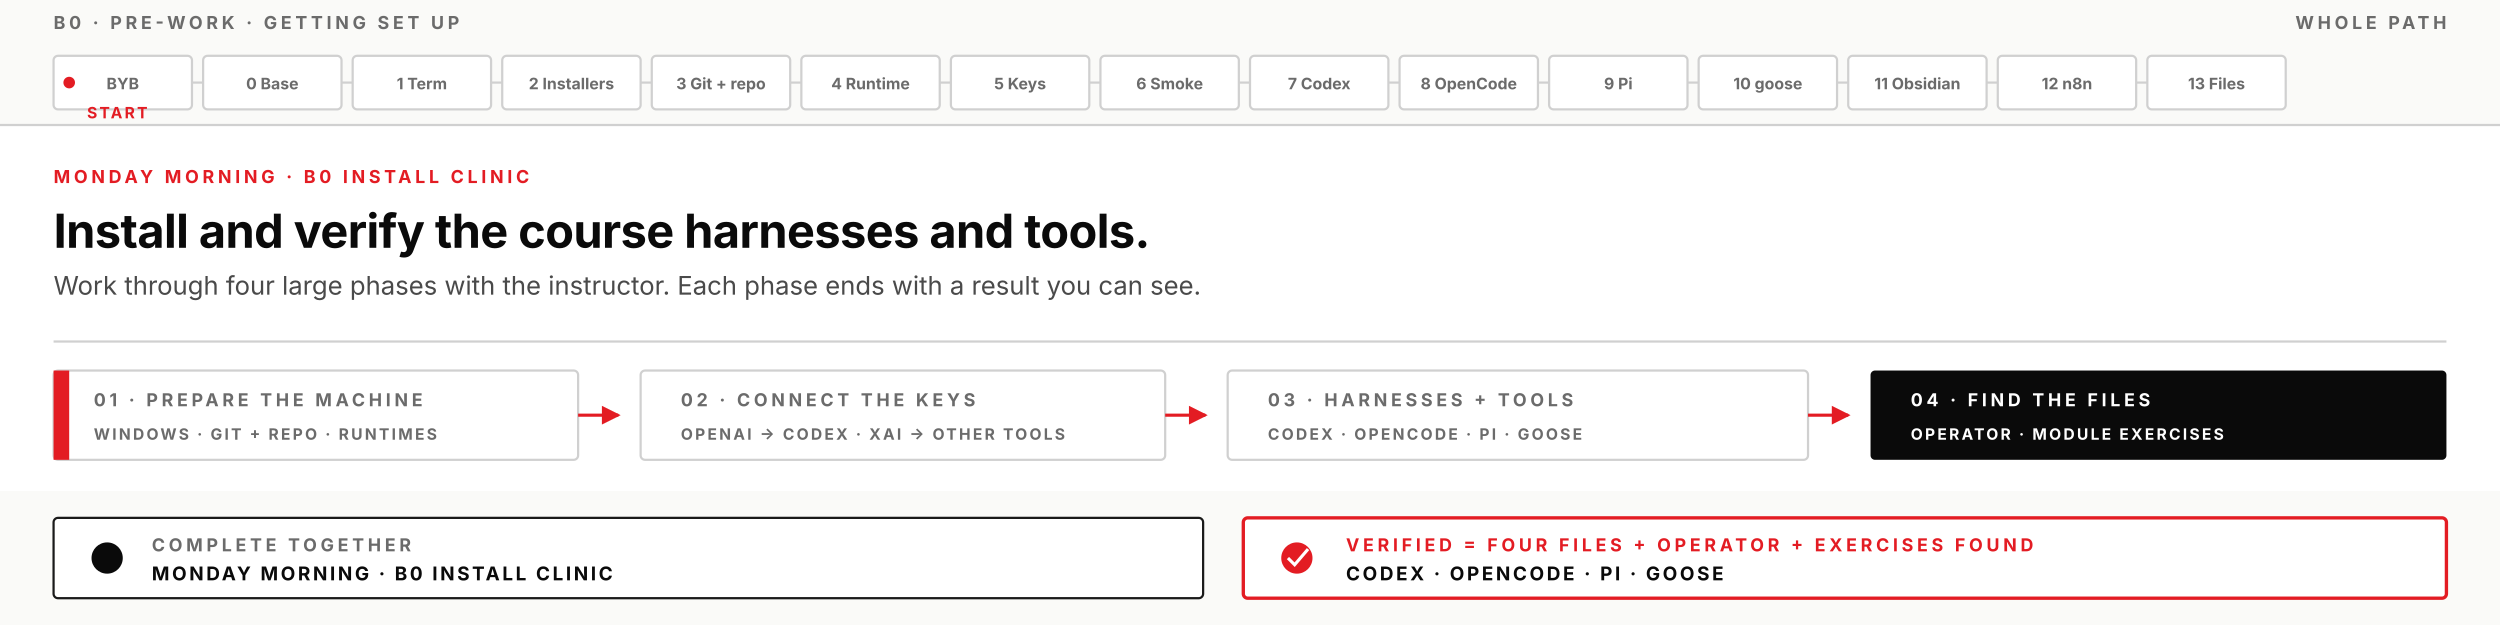
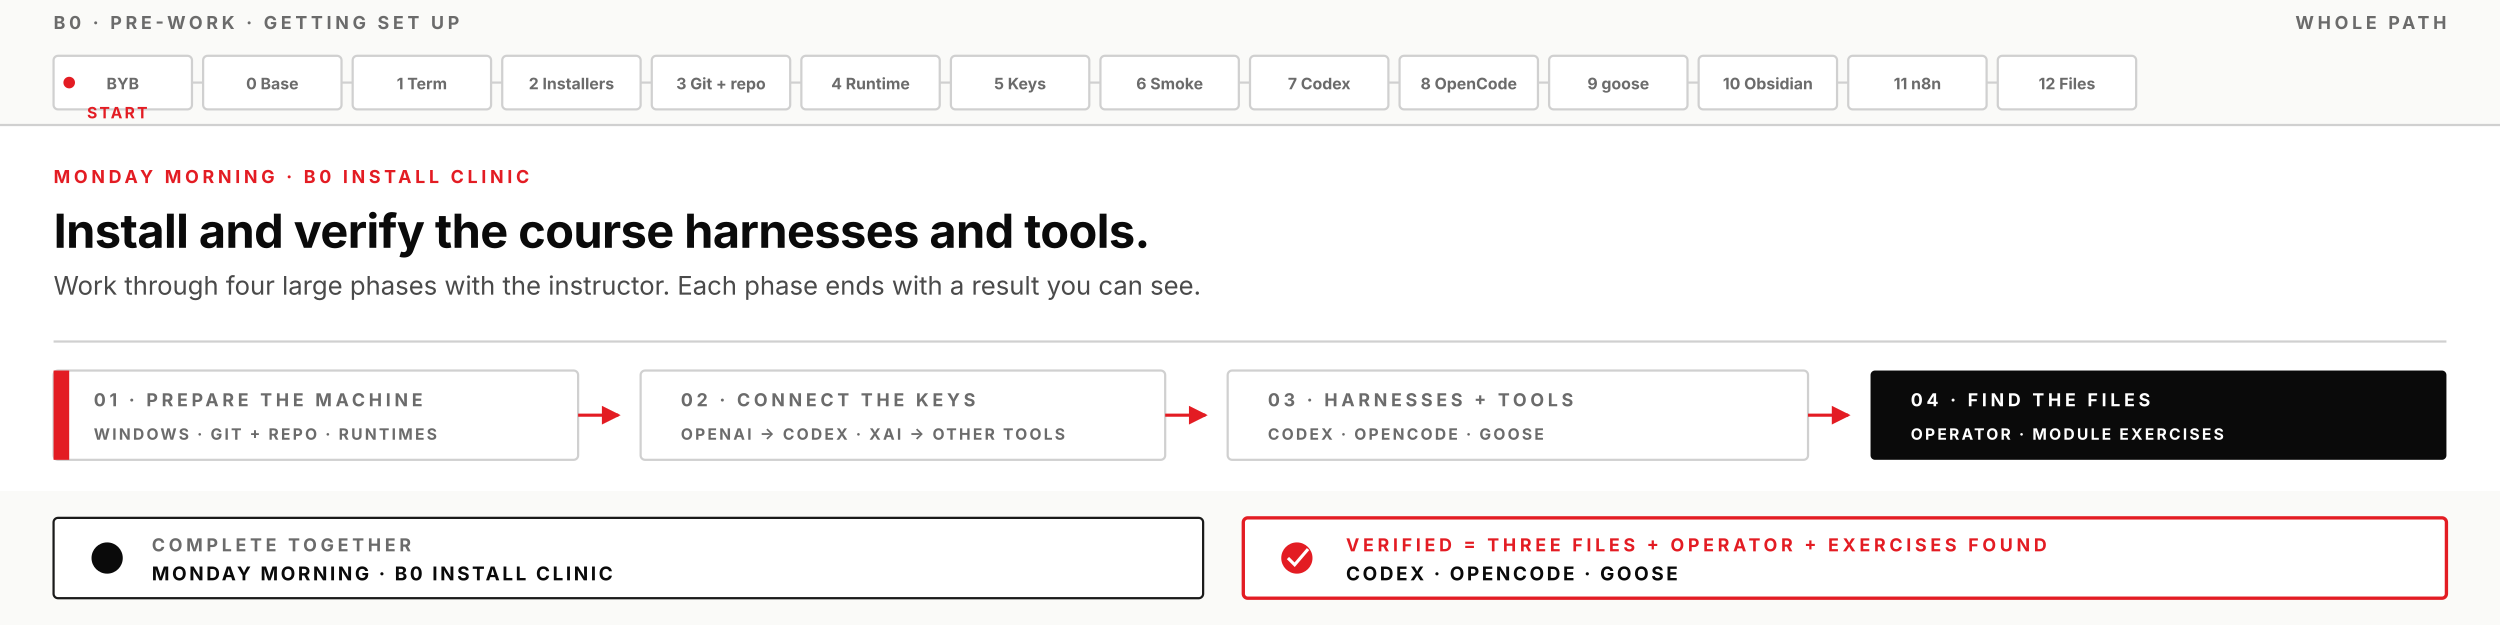
<svg xmlns="http://www.w3.org/2000/svg" viewBox="0 0 1120 280" role="img" aria-labelledby="title-install-pre-work-journey-overview">
  <defs>
    <marker id="arrow" viewBox="0 0 8 8" refX="7" refY="4" markerWidth="6" markerHeight="6" orient="auto-start-reverse">
      <path d="M0 0 8 4 0 8Z" fill="#0A0A0A" />
    </marker>
    <marker id="arrow-red" viewBox="0 0 8 8" refX="7" refY="4" markerWidth="6" markerHeight="6" orient="auto-start-reverse">
      <path d="M0 0 8 4 0 8Z" fill="#E31C23" />
    </marker>
    <style>
      text { font-family: system-ui, "Inter", "Helvetica Neue", Arial, sans-serif; fill: #0A0A0A; }
      .micro { font-size: 8px; font-weight: 650; letter-spacing: 1.65px; }
      .tiny { font-size: 7px; font-weight: 650; letter-spacing: 1px; }
      .railtext { font-size: 7.1px; font-weight: 650; }
      .title { font-size: 21px; font-weight: 680; letter-spacing: -0.25px; }
      .purpose { font-size: 11.5px; font-weight: 430; fill: #4A4A4A; }
      .caption { font-size: 8.5px; font-weight: 650; letter-spacing: 1.15px; }
      .body { font-size: 9.5px; font-weight: 520; }
      .muted { fill: #6B6B6B; }
      .white { fill: #FFFFFF; }
      .red { fill: #E31C23; }
      .gold { fill: #A58650; }
      .line { fill: none; stroke: #0A0A0A; stroke-width: 1.35; vector-effect: non-scaling-stroke; }
      .hair { fill: none; stroke: #D0D0D0; stroke-width: 1; vector-effect: non-scaling-stroke; }
      .redline { fill: none; stroke: #E31C23; stroke-width: 1.4; vector-effect: non-scaling-stroke; }
      .goldline { fill: none; stroke: #A58650; stroke-width: 1.35; vector-effect: non-scaling-stroke; }
      .dash { stroke-dasharray: 5 4; }
    </style>
  </defs>
  <rect width="1120" height="280" fill="#FFFFFF" />
  <rect x="0" y="0" width="1120" height="56" fill="#FAFAF8" />
  <text x="24" y="13" class="micro muted">B0 · PRE-WORK · GETTING SET UP</text>
  <text x="1096" y="13" class="micro muted" text-anchor="end">WHOLE PATH</text>
-   <path d="M55 37H993" class="hair" />
+   <path d="M55 37H926" class="hair" />
  <rect x="24" y="25" width="62" height="24" rx="2" fill="#FFFFFF" stroke="#D0D0D0" stroke-width="1" />
  <text x="55" y="40" class="railtext muted" text-anchor="middle">BYB</text>
  <rect x="91" y="25" width="62" height="24" rx="2" fill="#FFFFFF" stroke="#D0D0D0" stroke-width="1" />
  <text x="122" y="40" class="railtext muted" text-anchor="middle">0 Base</text>
  <rect x="158" y="25" width="62" height="24" rx="2" fill="#FFFFFF" stroke="#D0D0D0" stroke-width="1" />
  <text x="189" y="40" class="railtext muted" text-anchor="middle">1 Term</text>
  <rect x="225" y="25" width="62" height="24" rx="2" fill="#FFFFFF" stroke="#D0D0D0" stroke-width="1" />
  <text x="256" y="40" class="railtext muted" text-anchor="middle">2 Installers</text>
  <rect x="292" y="25" width="62" height="24" rx="2" fill="#FFFFFF" stroke="#D0D0D0" stroke-width="1" />
  <text x="323" y="40" class="railtext muted" text-anchor="middle">3 Git + repo</text>
  <rect x="359" y="25" width="62" height="24" rx="2" fill="#FFFFFF" stroke="#D0D0D0" stroke-width="1" />
  <text x="390" y="40" class="railtext muted" text-anchor="middle">4 Runtime</text>
  <rect x="426" y="25" width="62" height="24" rx="2" fill="#FFFFFF" stroke="#D0D0D0" stroke-width="1" />
  <text x="457" y="40" class="railtext muted" text-anchor="middle">5 Keys</text>
  <rect x="493" y="25" width="62" height="24" rx="2" fill="#FFFFFF" stroke="#D0D0D0" stroke-width="1" />
  <text x="524" y="40" class="railtext muted" text-anchor="middle">6 Smoke</text>
  <rect x="560" y="25" width="62" height="24" rx="2" fill="#FFFFFF" stroke="#D0D0D0" stroke-width="1" />
  <text x="591" y="40" class="railtext muted" text-anchor="middle">7 Codex</text>
  <rect x="627" y="25" width="62" height="24" rx="2" fill="#FFFFFF" stroke="#D0D0D0" stroke-width="1" />
  <text x="658" y="40" class="railtext muted" text-anchor="middle">8 OpenCode</text>
  <rect x="694" y="25" width="62" height="24" rx="2" fill="#FFFFFF" stroke="#D0D0D0" stroke-width="1" />
-   <text x="725" y="40" class="railtext muted" text-anchor="middle">9 Pi</text>
+   <text x="725" y="40" class="railtext muted" text-anchor="middle">9 goose</text>
  <rect x="761" y="25" width="62" height="24" rx="2" fill="#FFFFFF" stroke="#D0D0D0" stroke-width="1" />
-   <text x="792" y="40" class="railtext muted" text-anchor="middle">10 goose</text>
+   <text x="792" y="40" class="railtext muted" text-anchor="middle">10 Obsidian</text>
  <rect x="828" y="25" width="62" height="24" rx="2" fill="#FFFFFF" stroke="#D0D0D0" stroke-width="1" />
-   <text x="859" y="40" class="railtext muted" text-anchor="middle">11 Obsidian</text>
+   <text x="859" y="40" class="railtext muted" text-anchor="middle">11 n8n</text>
  <rect x="895" y="25" width="62" height="24" rx="2" fill="#FFFFFF" stroke="#D0D0D0" stroke-width="1" />
-   <text x="926" y="40" class="railtext muted" text-anchor="middle">12 n8n</text>
-   <rect x="962" y="25" width="62" height="24" rx="2" fill="#FFFFFF" stroke="#D0D0D0" stroke-width="1" />
-   <text x="993" y="40" class="railtext muted" text-anchor="middle">13 Files</text>
+   <text x="926" y="40" class="railtext muted" text-anchor="middle">12 Files</text>
  <circle cx="31" cy="37" r="2.6" fill="#E31C23" />
  <text x="39" y="53" class="tiny red">START</text>
  <path d="M0 56H1120" class="hair" />
  <text x="24" y="82" class="micro red">MONDAY MORNING · B0 INSTALL CLINIC</text>
  <text x="24" y="111" class="title">Install and verify the course harnesses and tools.</text>
  <text x="24" y="132" class="purpose">Work through four large phases with the instructor. Each phase ends with a result you can see.</text>
  <path d="M24 153H1096" class="hair" />
  <g aria-label="Four install phases">
    <rect x="24" y="166" width="235" height="40" rx="2" fill="#FFFFFF" stroke="#D0D0D0" />
    <rect x="24" y="166" width="7" height="40" fill="#E31C23" />
    <text x="42" y="182" class="micro muted">01 · PREPARE THE MACHINE</text>
    <text x="42" y="197" class="tiny muted">WINDOWS · GIT + REPO · RUNTIMES</text>
    <path d="M259 186H277" class="redline" marker-end="url(#arrow-red)" />
    <rect x="287" y="166" width="235" height="40" rx="2" fill="#FFFFFF" stroke="#D0D0D0" />
    <text x="305" y="182" class="micro muted">02 · CONNECT THE KEYS</text>
    <text x="305" y="197" class="tiny muted">OPENAI → CODEX · XAI → OTHER TOOLS</text>
    <path d="M522 186H540" class="redline" marker-end="url(#arrow-red)" />
    <rect x="550" y="166" width="260" height="40" rx="2" fill="#FFFFFF" stroke="#D0D0D0" />
    <text x="568" y="182" class="micro muted">03 · HARNESSES + TOOLS</text>
-     <text x="568" y="197" class="tiny muted">CODEX · OPENCODE · PI · GOOSE</text>
+     <text x="568" y="197" class="tiny muted">CODEX · OPENCODE · GOOSE</text>
    <path d="M810 186H828" class="redline" marker-end="url(#arrow-red)" />
    <rect x="838" y="166" width="258" height="40" rx="2" fill="#0A0A0A" />
    <text x="856" y="182" class="micro white">04 · FIND THE FILES</text>
    <text x="856" y="197" class="tiny white">OPERATOR · MODULE EXERCISES</text>
  </g>
  <rect x="0" y="220" width="1120" height="60" fill="#FAFAF8" />
  <rect x="24" y="232" width="515" height="36" rx="2" fill="#FFFFFF" stroke="#1A1A1A" />
  <circle cx="48" cy="250" r="7" fill="#0A0A0A" />
  <text x="68" y="247" class="micro muted">COMPLETE TOGETHER</text>
  <text x="68" y="260" class="caption">MONDAY MORNING · B0 INSTALL CLINIC</text>
  <rect x="557" y="232" width="539" height="36" rx="2" fill="#FFFFFF" stroke="#E31C23" stroke-width="1.5" />
  <circle cx="581" cy="250" r="7" fill="#E31C23" />
  <path d="M577 250l3 3 6-7" fill="none" stroke="#FFFFFF" stroke-width="1.4" />
-   <text x="603" y="247" class="micro red">VERIFIED = FOUR FILES + OPERATOR + EXERCISES FOUND</text>
-   <text x="603" y="260" class="caption">CODEX · OPENCODE · PI · GOOSE</text>
+   <text x="603" y="247" class="micro red">VERIFIED = THREE FILES + OPERATOR + EXERCISES FOUND</text>
+   <text x="603" y="260" class="caption">CODEX · OPENCODE · GOOSE</text>
</svg>
